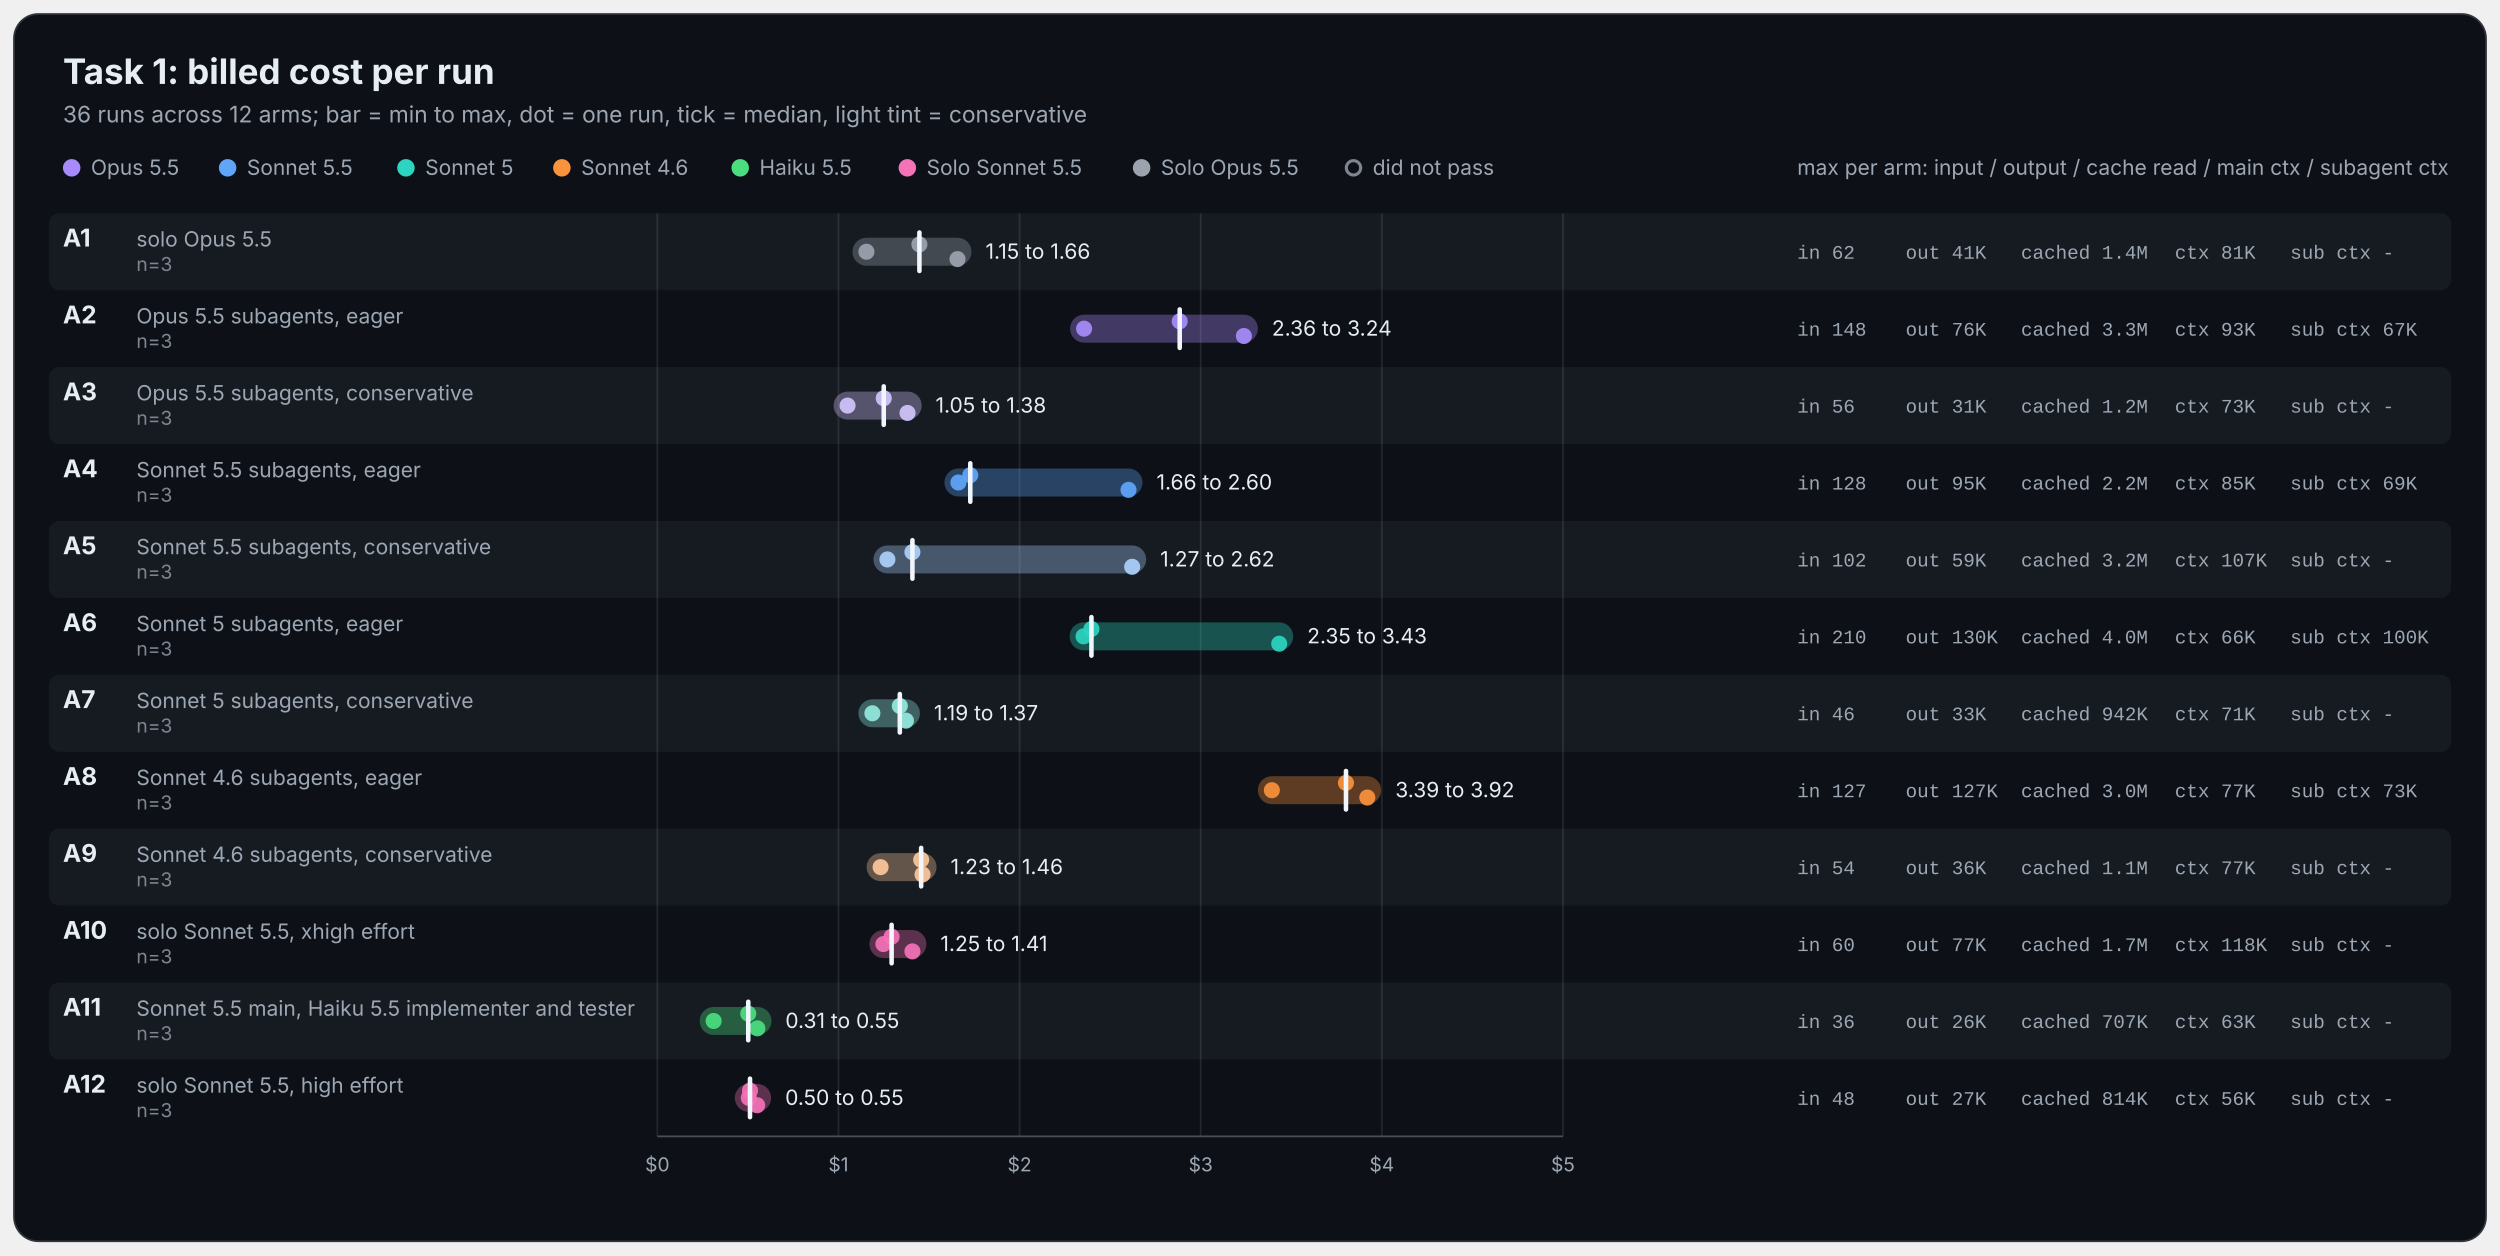
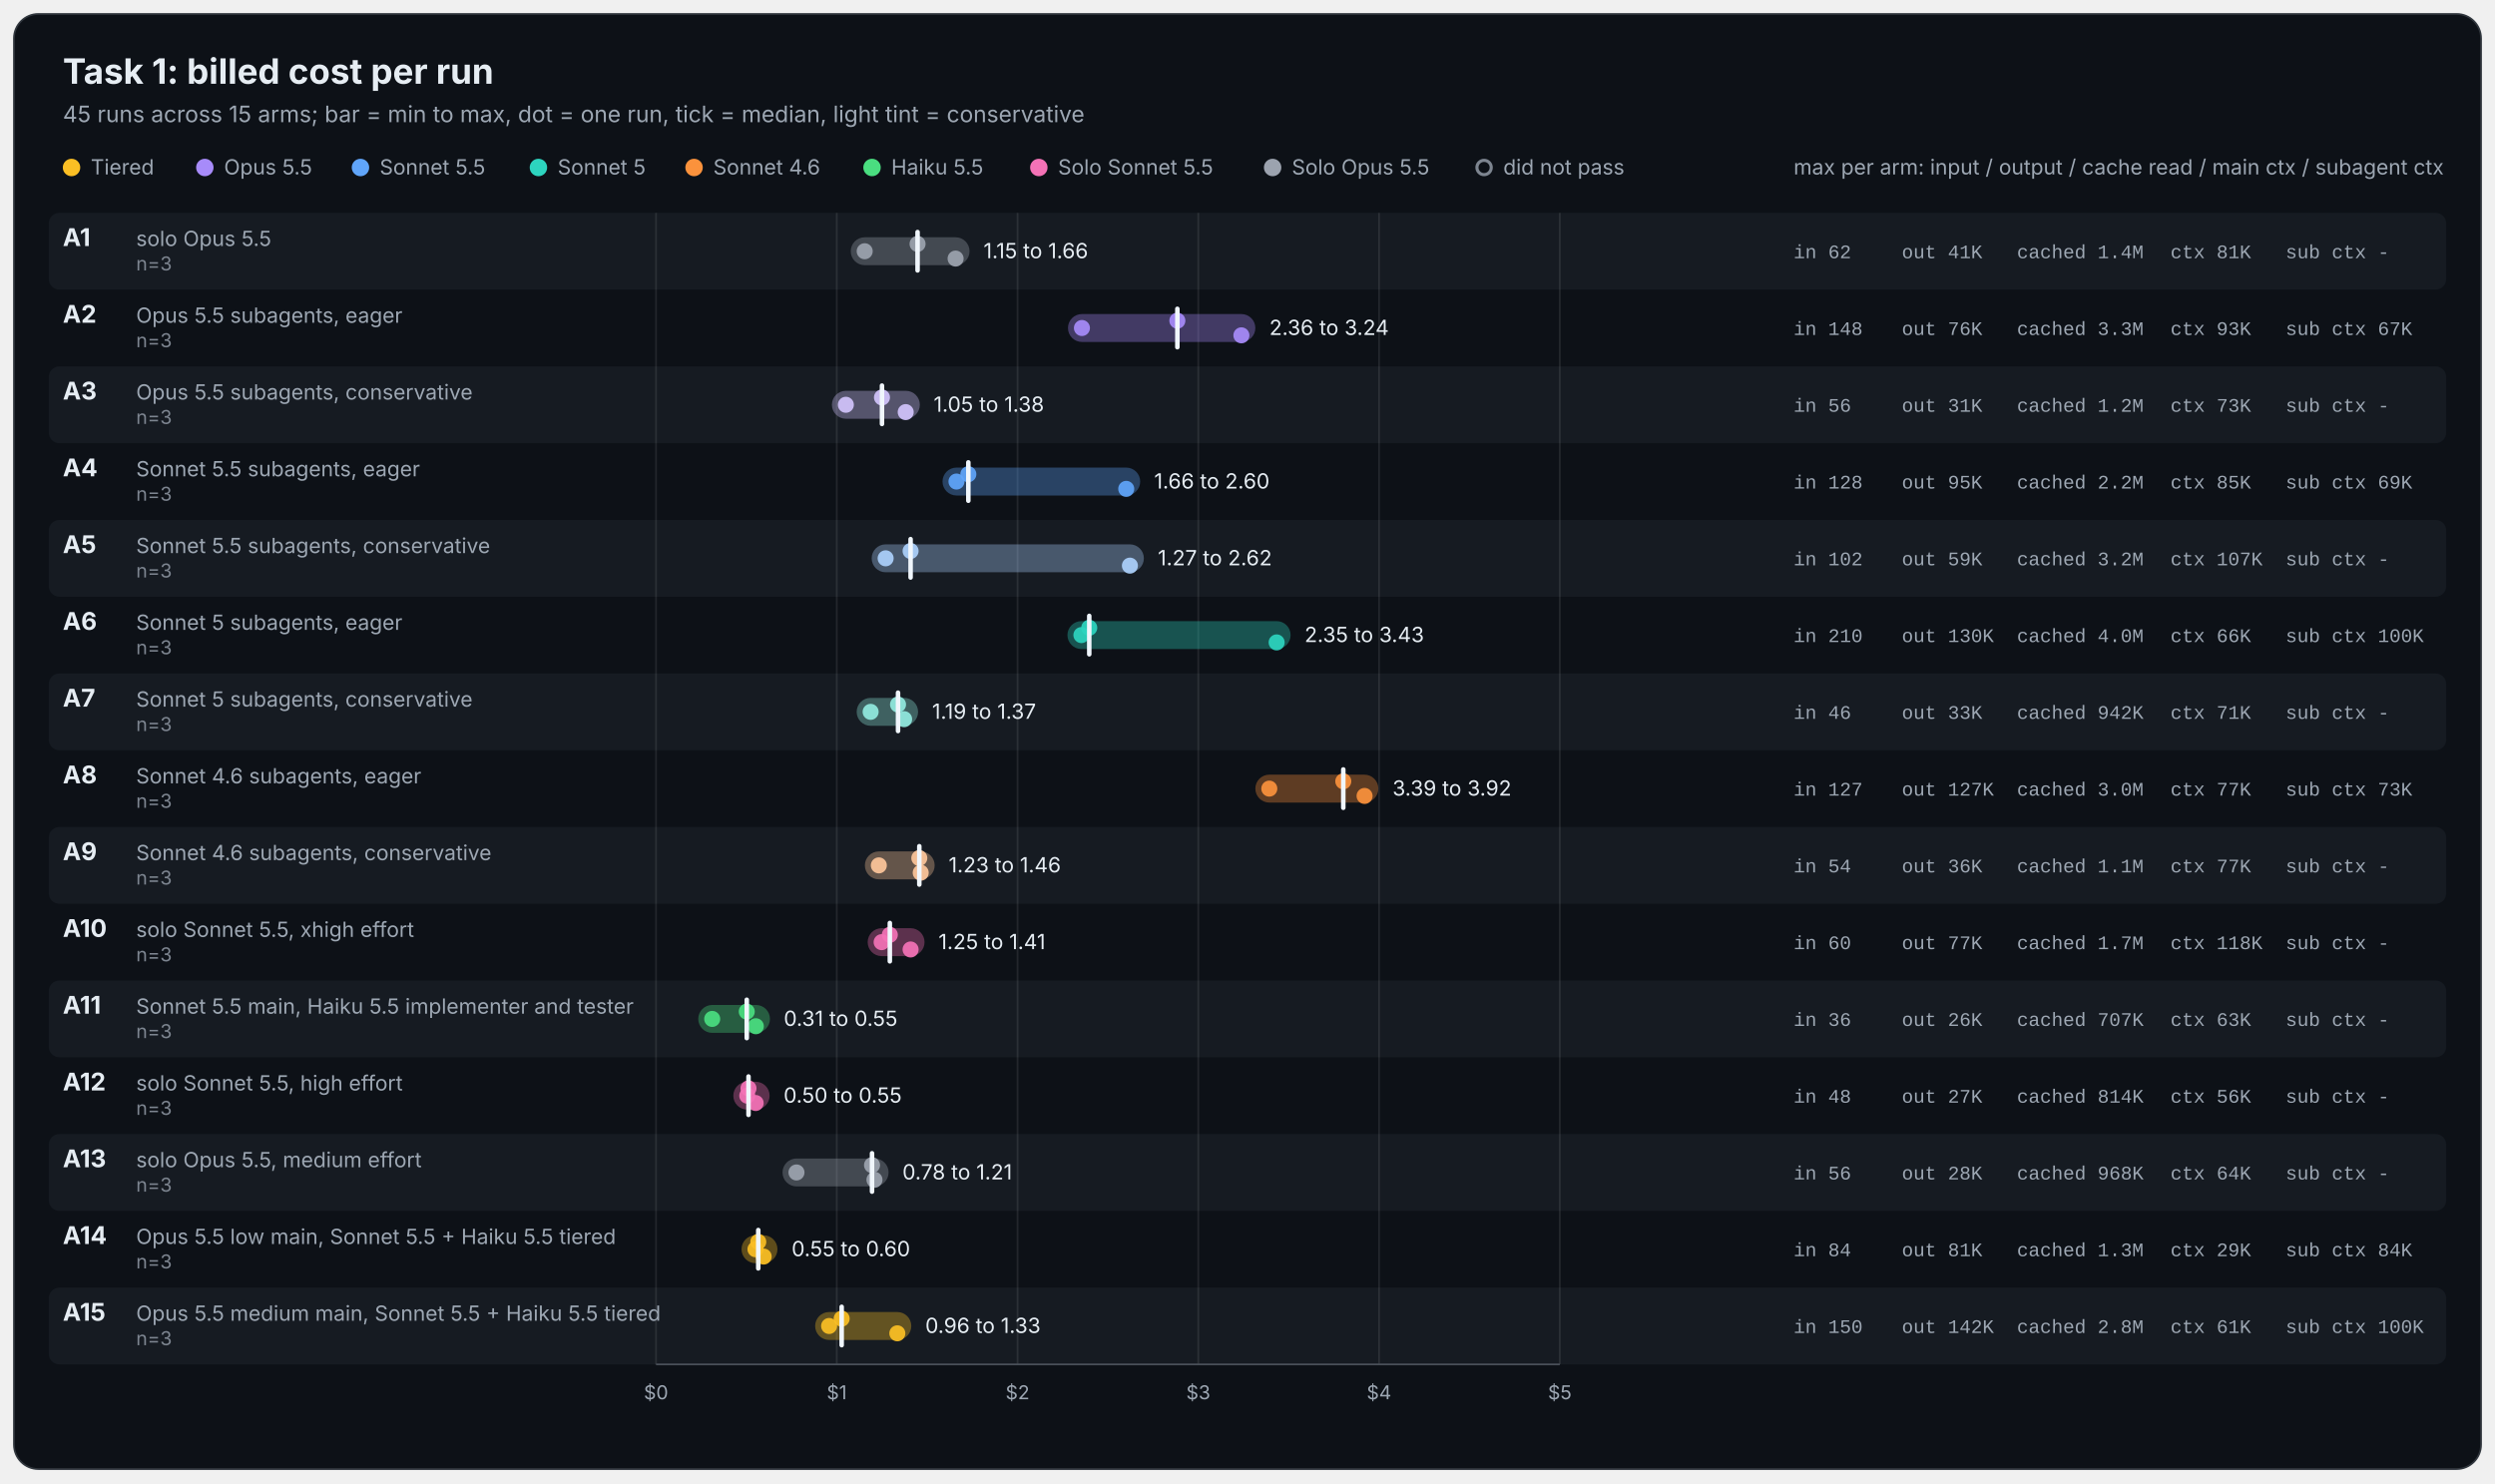
- <svg xmlns="http://www.w3.org/2000/svg" width="1430" height="718.0" viewBox="0 0 1430 718.0" role="img" aria-label="Task 1: billed cost per run" font-family="-apple-system, &quot;Segoe UI&quot;, Inter, Roboto, &quot;Helvetica Neue&quot;, Arial, sans-serif">
-   <rect x="8" y="8" width="1414" height="702.0" rx="14" fill="#0d1117" stroke="#30363d" stroke-width="1" />
+ <svg xmlns="http://www.w3.org/2000/svg" width="1430" height="850.0" viewBox="0 0 1430 850.0" role="img" aria-label="Task 1: billed cost per run" font-family="-apple-system, &quot;Segoe UI&quot;, Inter, Roboto, &quot;Helvetica Neue&quot;, Arial, sans-serif">
+   <rect x="8" y="8" width="1414" height="834.0" rx="14" fill="#0d1117" stroke="#30363d" stroke-width="1" />
  <text x="36.0" y="48.0" font-size="20" font-weight="700" fill="#e6edf3" text-anchor="start">Task 1: billed cost per run</text>
-   <text x="36.0" y="70.0" font-size="13" font-weight="400" fill="#9da7b3" text-anchor="start">36 runs across 12 arms; bar = min to max, dot = one run, tick = median, light tint = conservative</text>
-   <circle cx="41.0" cy="96.0" r="5" fill="#a78bfa" />
-   <text x="52.0" y="100.0" font-size="12" font-weight="400" fill="#9da7b3" text-anchor="start">Opus 5.5</text>
-   <circle cx="130.2" cy="96.0" r="5" fill="#60a5fa" />
-   <text x="141.2" y="100.0" font-size="12" font-weight="400" fill="#9da7b3" text-anchor="start">Sonnet 5.5</text>
-   <circle cx="232.2" cy="96.0" r="5" fill="#2dd4bf" />
-   <text x="243.2" y="100.0" font-size="12" font-weight="400" fill="#9da7b3" text-anchor="start">Sonnet 5</text>
-   <circle cx="321.4" cy="96.0" r="5" fill="#fb923c" />
-   <text x="332.4" y="100.0" font-size="12" font-weight="400" fill="#9da7b3" text-anchor="start">Sonnet 4.6</text>
-   <circle cx="423.4" cy="96.0" r="5" fill="#4ade80" />
-   <text x="434.4" y="100.0" font-size="12" font-weight="400" fill="#9da7b3" text-anchor="start">Haiku 5.5</text>
-   <circle cx="519.0" cy="96.0" r="5" fill="#f472b6" />
-   <text x="530.0" y="100.0" font-size="12" font-weight="400" fill="#9da7b3" text-anchor="start">Solo Sonnet 5.5</text>
-   <circle cx="653.0" cy="96.0" r="5" fill="#9ca3af" />
-   <text x="664.0" y="100.0" font-size="12" font-weight="400" fill="#9da7b3" text-anchor="start">Solo Opus 5.5</text>
-   <circle cx="774.2" cy="96.0" r="4.1" fill="#0d1117" stroke="#7d8590" stroke-width="1.8" />
-   <text x="785.2" y="100.0" font-size="12" font-weight="400" fill="#9da7b3" text-anchor="start">did not pass</text>
+   <text x="36.0" y="70.0" font-size="13" font-weight="400" fill="#9da7b3" text-anchor="start">45 runs across 15 arms; bar = min to max, dot = one run, tick = median, light tint = conservative</text>
+   <circle cx="41.0" cy="96.0" r="5" fill="#fbbf24" />
+   <text x="52.0" y="100.0" font-size="12" font-weight="400" fill="#9da7b3" text-anchor="start">Tiered</text>
+   <circle cx="117.4" cy="96.0" r="5" fill="#a78bfa" />
+   <text x="128.4" y="100.0" font-size="12" font-weight="400" fill="#9da7b3" text-anchor="start">Opus 5.5</text>
+   <circle cx="206.6" cy="96.0" r="5" fill="#60a5fa" />
+   <text x="217.6" y="100.0" font-size="12" font-weight="400" fill="#9da7b3" text-anchor="start">Sonnet 5.5</text>
+   <circle cx="308.6" cy="96.0" r="5" fill="#2dd4bf" />
+   <text x="319.6" y="100.0" font-size="12" font-weight="400" fill="#9da7b3" text-anchor="start">Sonnet 5</text>
+   <circle cx="397.8" cy="96.0" r="5" fill="#fb923c" />
+   <text x="408.8" y="100.0" font-size="12" font-weight="400" fill="#9da7b3" text-anchor="start">Sonnet 4.6</text>
+   <circle cx="499.8" cy="96.0" r="5" fill="#4ade80" />
+   <text x="510.8" y="100.0" font-size="12" font-weight="400" fill="#9da7b3" text-anchor="start">Haiku 5.5</text>
+   <circle cx="595.4" cy="96.0" r="5" fill="#f472b6" />
+   <text x="606.4" y="100.0" font-size="12" font-weight="400" fill="#9da7b3" text-anchor="start">Solo Sonnet 5.5</text>
+   <circle cx="729.4" cy="96.0" r="5" fill="#9ca3af" />
+   <text x="740.4" y="100.0" font-size="12" font-weight="400" fill="#9da7b3" text-anchor="start">Solo Opus 5.5</text>
+   <circle cx="850.6" cy="96.0" r="4.1" fill="#0d1117" stroke="#7d8590" stroke-width="1.8" />
+   <text x="861.6" y="100.0" font-size="12" font-weight="400" fill="#9da7b3" text-anchor="start">did not pass</text>
  <text x="1028.0" y="100.0" font-size="12" font-weight="400" fill="#9da7b3" text-anchor="start">max per arm: input / output / cache read / main ctx / subagent ctx</text>
  <rect x="28" y="122.0" width="1374.0" height="44" rx="6" fill="#161b22" />
  <rect x="28" y="210.0" width="1374.0" height="44" rx="6" fill="#161b22" />
  <rect x="28" y="298.0" width="1374.0" height="44" rx="6" fill="#161b22" />
  <rect x="28" y="386.0" width="1374.0" height="44" rx="6" fill="#161b22" />
  <rect x="28" y="474.0" width="1374.0" height="44" rx="6" fill="#161b22" />
  <rect x="28" y="562.0" width="1374.0" height="44" rx="6" fill="#161b22" />
-   <line x1="376.0" y1="122.0" x2="376.0" y2="650.0" stroke="#ffffff" stroke-opacity="0.09" stroke-width="1" />
-   <text x="376.0" y="670.0" font-size="11" font-weight="400" fill="#9da7b3" text-anchor="middle">$0</text>
-   <line x1="479.6" y1="122.0" x2="479.6" y2="650.0" stroke="#ffffff" stroke-opacity="0.09" stroke-width="1" />
-   <text x="479.6" y="670.0" font-size="11" font-weight="400" fill="#9da7b3" text-anchor="middle">$1</text>
-   <line x1="583.2" y1="122.0" x2="583.2" y2="650.0" stroke="#ffffff" stroke-opacity="0.09" stroke-width="1" />
-   <text x="583.2" y="670.0" font-size="11" font-weight="400" fill="#9da7b3" text-anchor="middle">$2</text>
-   <line x1="686.8" y1="122.0" x2="686.8" y2="650.0" stroke="#ffffff" stroke-opacity="0.09" stroke-width="1" />
-   <text x="686.8" y="670.0" font-size="11" font-weight="400" fill="#9da7b3" text-anchor="middle">$3</text>
-   <line x1="790.4" y1="122.0" x2="790.4" y2="650.0" stroke="#ffffff" stroke-opacity="0.09" stroke-width="1" />
-   <text x="790.4" y="670.0" font-size="11" font-weight="400" fill="#9da7b3" text-anchor="middle">$4</text>
-   <line x1="894.0" y1="122.0" x2="894.0" y2="650.0" stroke="#ffffff" stroke-opacity="0.09" stroke-width="1" />
-   <text x="894.0" y="670.0" font-size="11" font-weight="400" fill="#9da7b3" text-anchor="middle">$5</text>
-   <line x1="376.0" y1="650.0" x2="894.0" y2="650.0" stroke="#484f58" stroke-width="1" />
+   <rect x="28" y="650.0" width="1374.0" height="44" rx="6" fill="#161b22" />
+   <rect x="28" y="738.0" width="1374.0" height="44" rx="6" fill="#161b22" />
+   <line x1="376.0" y1="122.0" x2="376.0" y2="782.0" stroke="#ffffff" stroke-opacity="0.09" stroke-width="1" />
+   <text x="376.0" y="802.0" font-size="11" font-weight="400" fill="#9da7b3" text-anchor="middle">$0</text>
+   <line x1="479.6" y1="122.0" x2="479.6" y2="782.0" stroke="#ffffff" stroke-opacity="0.09" stroke-width="1" />
+   <text x="479.6" y="802.0" font-size="11" font-weight="400" fill="#9da7b3" text-anchor="middle">$1</text>
+   <line x1="583.2" y1="122.0" x2="583.2" y2="782.0" stroke="#ffffff" stroke-opacity="0.09" stroke-width="1" />
+   <text x="583.2" y="802.0" font-size="11" font-weight="400" fill="#9da7b3" text-anchor="middle">$2</text>
+   <line x1="686.8" y1="122.0" x2="686.8" y2="782.0" stroke="#ffffff" stroke-opacity="0.09" stroke-width="1" />
+   <text x="686.8" y="802.0" font-size="11" font-weight="400" fill="#9da7b3" text-anchor="middle">$3</text>
+   <line x1="790.4" y1="122.0" x2="790.4" y2="782.0" stroke="#ffffff" stroke-opacity="0.09" stroke-width="1" />
+   <text x="790.4" y="802.0" font-size="11" font-weight="400" fill="#9da7b3" text-anchor="middle">$4</text>
+   <line x1="894.0" y1="122.0" x2="894.0" y2="782.0" stroke="#ffffff" stroke-opacity="0.09" stroke-width="1" />
+   <text x="894.0" y="802.0" font-size="11" font-weight="400" fill="#9da7b3" text-anchor="middle">$5</text>
+   <line x1="376.0" y1="782.0" x2="894.0" y2="782.0" stroke="#484f58" stroke-width="1" />
  <text x="36.0" y="141.0" font-size="14" font-weight="700" fill="#e6edf3" text-anchor="start">A1</text>
  <text x="78.0" y="141.0" font-size="12" font-weight="400" fill="#9da7b3" text-anchor="start">solo Opus 5.5</text>
  <text x="78.0" y="155.0" font-size="11" font-weight="400" fill="#7d8590" text-anchor="start">n=3</text>
  <rect x="487.6" y="136.0" width="68.1" height="16" rx="8.0" fill="#9ca3af" fill-opacity="0.34" />
  <circle cx="495.6" cy="144.0" r="4.6" fill="#9ca3af" fill-opacity="0.92" />
  <circle cx="525.9" cy="139.8" r="4.6" fill="#9ca3af" fill-opacity="0.92" />
  <circle cx="547.7" cy="148.2" r="4.6" fill="#9ca3af" fill-opacity="0.92" />
  <line x1="525.9" y1="133.0" x2="525.9" y2="155.0" stroke="#f0f6fc" stroke-width="2.6" stroke-linecap="round" />
  <text x="563.7" y="148.0" font-size="12" font-weight="400" fill="#e6edf3" text-anchor="start">1.15 to 1.66</text>
  <text x="1028.0" y="148.0" font-size="11" fill="#9da7b3" font-family="ui-monospace, SFMono-Regular, Menlo, Consolas, &quot;Liberation Mono&quot;, monospace">in 62</text>
  <text x="1090.0" y="148.0" font-size="11" fill="#9da7b3" font-family="ui-monospace, SFMono-Regular, Menlo, Consolas, &quot;Liberation Mono&quot;, monospace">out 41K</text>
  <text x="1156.0" y="148.0" font-size="11" fill="#9da7b3" font-family="ui-monospace, SFMono-Regular, Menlo, Consolas, &quot;Liberation Mono&quot;, monospace">cached 1.4M</text>
  <text x="1244.0" y="148.0" font-size="11" fill="#9da7b3" font-family="ui-monospace, SFMono-Regular, Menlo, Consolas, &quot;Liberation Mono&quot;, monospace">ctx 81K</text>
  <text x="1310.0" y="148.0" font-size="11" fill="#9da7b3" font-family="ui-monospace, SFMono-Regular, Menlo, Consolas, &quot;Liberation Mono&quot;, monospace">sub ctx -</text>
  <text x="36.0" y="185.0" font-size="14" font-weight="700" fill="#e6edf3" text-anchor="start">A2</text>
  <text x="78.0" y="185.0" font-size="12" font-weight="400" fill="#9da7b3" text-anchor="start">Opus 5.5 subagents, eager</text>
  <text x="78.0" y="199.0" font-size="11" font-weight="400" fill="#7d8590" text-anchor="start">n=3</text>
  <rect x="612.1" y="180.0" width="107.4" height="16" rx="8.0" fill="#a78bfa" fill-opacity="0.34" />
  <circle cx="620.1" cy="188.0" r="4.6" fill="#a78bfa" fill-opacity="0.92" />
  <circle cx="674.8" cy="183.8" r="4.6" fill="#a78bfa" fill-opacity="0.92" />
  <circle cx="711.5" cy="192.2" r="4.6" fill="#a78bfa" fill-opacity="0.92" />
  <line x1="674.8" y1="177.0" x2="674.8" y2="199.0" stroke="#f0f6fc" stroke-width="2.6" stroke-linecap="round" />
  <text x="727.5" y="192.0" font-size="12" font-weight="400" fill="#e6edf3" text-anchor="start">2.36 to 3.24</text>
  <text x="1028.0" y="192.0" font-size="11" fill="#9da7b3" font-family="ui-monospace, SFMono-Regular, Menlo, Consolas, &quot;Liberation Mono&quot;, monospace">in 148</text>
  <text x="1090.0" y="192.0" font-size="11" fill="#9da7b3" font-family="ui-monospace, SFMono-Regular, Menlo, Consolas, &quot;Liberation Mono&quot;, monospace">out 76K</text>
  <text x="1156.0" y="192.0" font-size="11" fill="#9da7b3" font-family="ui-monospace, SFMono-Regular, Menlo, Consolas, &quot;Liberation Mono&quot;, monospace">cached 3.3M</text>
  <text x="1244.0" y="192.0" font-size="11" fill="#9da7b3" font-family="ui-monospace, SFMono-Regular, Menlo, Consolas, &quot;Liberation Mono&quot;, monospace">ctx 93K</text>
  <text x="1310.0" y="192.0" font-size="11" fill="#9da7b3" font-family="ui-monospace, SFMono-Regular, Menlo, Consolas, &quot;Liberation Mono&quot;, monospace">sub ctx 67K</text>
  <text x="36.0" y="229.0" font-size="14" font-weight="700" fill="#e6edf3" text-anchor="start">A3</text>
  <text x="78.0" y="229.0" font-size="12" font-weight="400" fill="#9da7b3" text-anchor="start">Opus 5.5 subagents, conservative</text>
  <text x="78.0" y="243.0" font-size="11" font-weight="400" fill="#7d8590" text-anchor="start">n=3</text>
  <rect x="476.8" y="224.0" width="50.4" height="16" rx="8.0" fill="#d1c3fc" fill-opacity="0.34" />
  <circle cx="484.8" cy="232.0" r="4.6" fill="#d1c3fc" fill-opacity="0.92" />
  <circle cx="505.5" cy="227.8" r="4.6" fill="#d1c3fc" fill-opacity="0.92" />
  <circle cx="519.1" cy="236.2" r="4.6" fill="#d1c3fc" fill-opacity="0.92" />
  <line x1="505.5" y1="221.0" x2="505.5" y2="243.0" stroke="#f0f6fc" stroke-width="2.6" stroke-linecap="round" />
  <text x="535.1" y="236.0" font-size="12" font-weight="400" fill="#e6edf3" text-anchor="start">1.05 to 1.38</text>
  <text x="1028.0" y="236.0" font-size="11" fill="#9da7b3" font-family="ui-monospace, SFMono-Regular, Menlo, Consolas, &quot;Liberation Mono&quot;, monospace">in 56</text>
  <text x="1090.0" y="236.0" font-size="11" fill="#9da7b3" font-family="ui-monospace, SFMono-Regular, Menlo, Consolas, &quot;Liberation Mono&quot;, monospace">out 31K</text>
  <text x="1156.0" y="236.0" font-size="11" fill="#9da7b3" font-family="ui-monospace, SFMono-Regular, Menlo, Consolas, &quot;Liberation Mono&quot;, monospace">cached 1.2M</text>
  <text x="1244.0" y="236.0" font-size="11" fill="#9da7b3" font-family="ui-monospace, SFMono-Regular, Menlo, Consolas, &quot;Liberation Mono&quot;, monospace">ctx 73K</text>
  <text x="1310.0" y="236.0" font-size="11" fill="#9da7b3" font-family="ui-monospace, SFMono-Regular, Menlo, Consolas, &quot;Liberation Mono&quot;, monospace">sub ctx -</text>
  <text x="36.0" y="273.0" font-size="14" font-weight="700" fill="#e6edf3" text-anchor="start">A4</text>
  <text x="78.0" y="273.0" font-size="12" font-weight="400" fill="#9da7b3" text-anchor="start">Sonnet 5.5 subagents, eager</text>
  <text x="78.0" y="287.0" font-size="11" font-weight="400" fill="#7d8590" text-anchor="start">n=3</text>
  <rect x="540.2" y="268.0" width="113.3" height="16" rx="8.0" fill="#60a5fa" fill-opacity="0.34" />
  <circle cx="548.2" cy="276.0" r="4.6" fill="#60a5fa" fill-opacity="0.92" />
  <circle cx="555.0" cy="271.8" r="4.6" fill="#60a5fa" fill-opacity="0.92" />
  <circle cx="645.5" cy="280.2" r="4.6" fill="#60a5fa" fill-opacity="0.92" />
  <line x1="555.0" y1="265.0" x2="555.0" y2="287.0" stroke="#f0f6fc" stroke-width="2.6" stroke-linecap="round" />
  <text x="661.5" y="280.0" font-size="12" font-weight="400" fill="#e6edf3" text-anchor="start">1.66 to 2.60</text>
  <text x="1028.0" y="280.0" font-size="11" fill="#9da7b3" font-family="ui-monospace, SFMono-Regular, Menlo, Consolas, &quot;Liberation Mono&quot;, monospace">in 128</text>
  <text x="1090.0" y="280.0" font-size="11" fill="#9da7b3" font-family="ui-monospace, SFMono-Regular, Menlo, Consolas, &quot;Liberation Mono&quot;, monospace">out 95K</text>
  <text x="1156.0" y="280.0" font-size="11" fill="#9da7b3" font-family="ui-monospace, SFMono-Regular, Menlo, Consolas, &quot;Liberation Mono&quot;, monospace">cached 2.2M</text>
  <text x="1244.0" y="280.0" font-size="11" fill="#9da7b3" font-family="ui-monospace, SFMono-Regular, Menlo, Consolas, &quot;Liberation Mono&quot;, monospace">ctx 85K</text>
  <text x="1310.0" y="280.0" font-size="11" fill="#9da7b3" font-family="ui-monospace, SFMono-Regular, Menlo, Consolas, &quot;Liberation Mono&quot;, monospace">sub ctx 69K</text>
  <text x="36.0" y="317.0" font-size="14" font-weight="700" fill="#e6edf3" text-anchor="start">A5</text>
  <text x="78.0" y="317.0" font-size="12" font-weight="400" fill="#9da7b3" text-anchor="start">Sonnet 5.5 subagents, conservative</text>
  <text x="78.0" y="331.0" font-size="11" font-weight="400" fill="#7d8590" text-anchor="start">n=3</text>
  <rect x="499.6" y="312.0" width="156.0" height="16" rx="8.0" fill="#acd0fc" fill-opacity="0.34" />
  <circle cx="507.6" cy="320.0" r="4.6" fill="#acd0fc" fill-opacity="0.92" />
  <circle cx="521.9" cy="315.8" r="4.6" fill="#acd0fc" fill-opacity="0.92" />
  <circle cx="647.6" cy="324.2" r="4.6" fill="#acd0fc" fill-opacity="0.92" />
  <line x1="521.9" y1="309.0" x2="521.9" y2="331.0" stroke="#f0f6fc" stroke-width="2.6" stroke-linecap="round" />
  <text x="663.6" y="324.0" font-size="12" font-weight="400" fill="#e6edf3" text-anchor="start">1.27 to 2.62</text>
  <text x="1028.0" y="324.0" font-size="11" fill="#9da7b3" font-family="ui-monospace, SFMono-Regular, Menlo, Consolas, &quot;Liberation Mono&quot;, monospace">in 102</text>
  <text x="1090.0" y="324.0" font-size="11" fill="#9da7b3" font-family="ui-monospace, SFMono-Regular, Menlo, Consolas, &quot;Liberation Mono&quot;, monospace">out 59K</text>
  <text x="1156.0" y="324.0" font-size="11" fill="#9da7b3" font-family="ui-monospace, SFMono-Regular, Menlo, Consolas, &quot;Liberation Mono&quot;, monospace">cached 3.2M</text>
  <text x="1244.0" y="324.0" font-size="11" fill="#9da7b3" font-family="ui-monospace, SFMono-Regular, Menlo, Consolas, &quot;Liberation Mono&quot;, monospace">ctx 107K</text>
  <text x="1310.0" y="324.0" font-size="11" fill="#9da7b3" font-family="ui-monospace, SFMono-Regular, Menlo, Consolas, &quot;Liberation Mono&quot;, monospace">sub ctx -</text>
  <text x="36.0" y="361.0" font-size="14" font-weight="700" fill="#e6edf3" text-anchor="start">A6</text>
  <text x="78.0" y="361.0" font-size="12" font-weight="400" fill="#9da7b3" text-anchor="start">Sonnet 5 subagents, eager</text>
  <text x="78.0" y="375.0" font-size="11" font-weight="400" fill="#7d8590" text-anchor="start">n=3</text>
  <rect x="611.8" y="356.0" width="127.9" height="16" rx="8.0" fill="#2dd4bf" fill-opacity="0.34" />
  <circle cx="619.8" cy="364.0" r="4.6" fill="#2dd4bf" fill-opacity="0.92" />
  <circle cx="624.3" cy="359.8" r="4.6" fill="#2dd4bf" fill-opacity="0.92" />
  <circle cx="731.7" cy="368.2" r="4.6" fill="#2dd4bf" fill-opacity="0.92" />
  <line x1="624.3" y1="353.0" x2="624.3" y2="375.0" stroke="#f0f6fc" stroke-width="2.6" stroke-linecap="round" />
  <text x="747.7" y="368.0" font-size="12" font-weight="400" fill="#e6edf3" text-anchor="start">2.35 to 3.43</text>
  <text x="1028.0" y="368.0" font-size="11" fill="#9da7b3" font-family="ui-monospace, SFMono-Regular, Menlo, Consolas, &quot;Liberation Mono&quot;, monospace">in 210</text>
  <text x="1090.0" y="368.0" font-size="11" fill="#9da7b3" font-family="ui-monospace, SFMono-Regular, Menlo, Consolas, &quot;Liberation Mono&quot;, monospace">out 130K</text>
  <text x="1156.0" y="368.0" font-size="11" fill="#9da7b3" font-family="ui-monospace, SFMono-Regular, Menlo, Consolas, &quot;Liberation Mono&quot;, monospace">cached 4.0M</text>
  <text x="1244.0" y="368.0" font-size="11" fill="#9da7b3" font-family="ui-monospace, SFMono-Regular, Menlo, Consolas, &quot;Liberation Mono&quot;, monospace">ctx 66K</text>
  <text x="1310.0" y="368.0" font-size="11" fill="#9da7b3" font-family="ui-monospace, SFMono-Regular, Menlo, Consolas, &quot;Liberation Mono&quot;, monospace">sub ctx 100K</text>
  <text x="36.0" y="405.0" font-size="14" font-weight="700" fill="#e6edf3" text-anchor="start">A7</text>
  <text x="78.0" y="405.0" font-size="12" font-weight="400" fill="#9da7b3" text-anchor="start">Sonnet 5 subagents, conservative</text>
  <text x="78.0" y="419.0" font-size="11" font-weight="400" fill="#7d8590" text-anchor="start">n=3</text>
  <rect x="491.0" y="400.0" width="35.2" height="16" rx="8.0" fill="#92e9de" fill-opacity="0.34" />
  <circle cx="499.0" cy="408.0" r="4.6" fill="#92e9de" fill-opacity="0.92" />
  <circle cx="514.7" cy="403.8" r="4.6" fill="#92e9de" fill-opacity="0.92" />
  <circle cx="518.2" cy="412.2" r="4.6" fill="#92e9de" fill-opacity="0.92" />
  <line x1="514.7" y1="397.0" x2="514.7" y2="419.0" stroke="#f0f6fc" stroke-width="2.6" stroke-linecap="round" />
  <text x="534.2" y="412.0" font-size="12" font-weight="400" fill="#e6edf3" text-anchor="start">1.19 to 1.37</text>
  <text x="1028.0" y="412.0" font-size="11" fill="#9da7b3" font-family="ui-monospace, SFMono-Regular, Menlo, Consolas, &quot;Liberation Mono&quot;, monospace">in 46</text>
  <text x="1090.0" y="412.0" font-size="11" fill="#9da7b3" font-family="ui-monospace, SFMono-Regular, Menlo, Consolas, &quot;Liberation Mono&quot;, monospace">out 33K</text>
  <text x="1156.0" y="412.0" font-size="11" fill="#9da7b3" font-family="ui-monospace, SFMono-Regular, Menlo, Consolas, &quot;Liberation Mono&quot;, monospace">cached 942K</text>
  <text x="1244.0" y="412.0" font-size="11" fill="#9da7b3" font-family="ui-monospace, SFMono-Regular, Menlo, Consolas, &quot;Liberation Mono&quot;, monospace">ctx 71K</text>
  <text x="1310.0" y="412.0" font-size="11" fill="#9da7b3" font-family="ui-monospace, SFMono-Regular, Menlo, Consolas, &quot;Liberation Mono&quot;, monospace">sub ctx -</text>
  <text x="36.0" y="449.0" font-size="14" font-weight="700" fill="#e6edf3" text-anchor="start">A8</text>
  <text x="78.0" y="449.0" font-size="12" font-weight="400" fill="#9da7b3" text-anchor="start">Sonnet 4.6 subagents, eager</text>
  <text x="78.0" y="463.0" font-size="11" font-weight="400" fill="#7d8590" text-anchor="start">n=3</text>
  <rect x="719.5" y="444.0" width="70.5" height="16" rx="8.0" fill="#fb923c" fill-opacity="0.34" />
  <circle cx="727.5" cy="452.0" r="4.6" fill="#fb923c" fill-opacity="0.92" />
  <circle cx="769.9" cy="447.8" r="4.6" fill="#fb923c" fill-opacity="0.92" />
  <circle cx="782.1" cy="456.2" r="4.6" fill="#fb923c" fill-opacity="0.92" />
  <line x1="769.9" y1="441.0" x2="769.9" y2="463.0" stroke="#f0f6fc" stroke-width="2.6" stroke-linecap="round" />
  <text x="798.1" y="456.0" font-size="12" font-weight="400" fill="#e6edf3" text-anchor="start">3.39 to 3.92</text>
  <text x="1028.0" y="456.0" font-size="11" fill="#9da7b3" font-family="ui-monospace, SFMono-Regular, Menlo, Consolas, &quot;Liberation Mono&quot;, monospace">in 127</text>
  <text x="1090.0" y="456.0" font-size="11" fill="#9da7b3" font-family="ui-monospace, SFMono-Regular, Menlo, Consolas, &quot;Liberation Mono&quot;, monospace">out 127K</text>
  <text x="1156.0" y="456.0" font-size="11" fill="#9da7b3" font-family="ui-monospace, SFMono-Regular, Menlo, Consolas, &quot;Liberation Mono&quot;, monospace">cached 3.0M</text>
  <text x="1244.0" y="456.0" font-size="11" fill="#9da7b3" font-family="ui-monospace, SFMono-Regular, Menlo, Consolas, &quot;Liberation Mono&quot;, monospace">ctx 77K</text>
  <text x="1310.0" y="456.0" font-size="11" fill="#9da7b3" font-family="ui-monospace, SFMono-Regular, Menlo, Consolas, &quot;Liberation Mono&quot;, monospace">sub ctx 73K</text>
  <text x="36.0" y="493.0" font-size="14" font-weight="700" fill="#e6edf3" text-anchor="start">A9</text>
  <text x="78.0" y="493.0" font-size="12" font-weight="400" fill="#9da7b3" text-anchor="start">Sonnet 4.6 subagents, conservative</text>
  <text x="78.0" y="507.0" font-size="11" font-weight="400" fill="#7d8590" text-anchor="start">n=3</text>
  <rect x="495.7" y="488.0" width="40.0" height="16" rx="8.0" fill="#fdc69a" fill-opacity="0.34" />
  <circle cx="503.7" cy="496.0" r="4.6" fill="#fdc69a" fill-opacity="0.92" />
  <circle cx="526.9" cy="491.8" r="4.6" fill="#fdc69a" fill-opacity="0.92" />
  <circle cx="527.7" cy="500.2" r="4.6" fill="#fdc69a" fill-opacity="0.92" />
  <line x1="526.9" y1="485.0" x2="526.9" y2="507.0" stroke="#f0f6fc" stroke-width="2.6" stroke-linecap="round" />
  <text x="543.7" y="500.0" font-size="12" font-weight="400" fill="#e6edf3" text-anchor="start">1.23 to 1.46</text>
  <text x="1028.0" y="500.0" font-size="11" fill="#9da7b3" font-family="ui-monospace, SFMono-Regular, Menlo, Consolas, &quot;Liberation Mono&quot;, monospace">in 54</text>
  <text x="1090.0" y="500.0" font-size="11" fill="#9da7b3" font-family="ui-monospace, SFMono-Regular, Menlo, Consolas, &quot;Liberation Mono&quot;, monospace">out 36K</text>
  <text x="1156.0" y="500.0" font-size="11" fill="#9da7b3" font-family="ui-monospace, SFMono-Regular, Menlo, Consolas, &quot;Liberation Mono&quot;, monospace">cached 1.1M</text>
  <text x="1244.0" y="500.0" font-size="11" fill="#9da7b3" font-family="ui-monospace, SFMono-Regular, Menlo, Consolas, &quot;Liberation Mono&quot;, monospace">ctx 77K</text>
  <text x="1310.0" y="500.0" font-size="11" fill="#9da7b3" font-family="ui-monospace, SFMono-Regular, Menlo, Consolas, &quot;Liberation Mono&quot;, monospace">sub ctx -</text>
  <text x="36.0" y="537.0" font-size="14" font-weight="700" fill="#e6edf3" text-anchor="start">A10</text>
  <text x="78.0" y="537.0" font-size="12" font-weight="400" fill="#9da7b3" text-anchor="start">solo Sonnet 5.5, xhigh effort</text>
  <text x="78.0" y="551.0" font-size="11" font-weight="400" fill="#7d8590" text-anchor="start">n=3</text>
  <rect x="497.3" y="532.0" width="32.6" height="16" rx="8.0" fill="#f472b6" fill-opacity="0.34" />
  <circle cx="505.3" cy="540.0" r="4.6" fill="#f472b6" fill-opacity="0.92" />
  <circle cx="510.0" cy="535.8" r="4.6" fill="#f472b6" fill-opacity="0.92" />
  <circle cx="521.9" cy="544.2" r="4.6" fill="#f472b6" fill-opacity="0.92" />
  <line x1="510.0" y1="529.0" x2="510.0" y2="551.0" stroke="#f0f6fc" stroke-width="2.6" stroke-linecap="round" />
  <text x="537.9" y="544.0" font-size="12" font-weight="400" fill="#e6edf3" text-anchor="start">1.25 to 1.41</text>
  <text x="1028.0" y="544.0" font-size="11" fill="#9da7b3" font-family="ui-monospace, SFMono-Regular, Menlo, Consolas, &quot;Liberation Mono&quot;, monospace">in 60</text>
  <text x="1090.0" y="544.0" font-size="11" fill="#9da7b3" font-family="ui-monospace, SFMono-Regular, Menlo, Consolas, &quot;Liberation Mono&quot;, monospace">out 77K</text>
  <text x="1156.0" y="544.0" font-size="11" fill="#9da7b3" font-family="ui-monospace, SFMono-Regular, Menlo, Consolas, &quot;Liberation Mono&quot;, monospace">cached 1.7M</text>
  <text x="1244.0" y="544.0" font-size="11" fill="#9da7b3" font-family="ui-monospace, SFMono-Regular, Menlo, Consolas, &quot;Liberation Mono&quot;, monospace">ctx 118K</text>
  <text x="1310.0" y="544.0" font-size="11" fill="#9da7b3" font-family="ui-monospace, SFMono-Regular, Menlo, Consolas, &quot;Liberation Mono&quot;, monospace">sub ctx -</text>
  <text x="36.0" y="581.0" font-size="14" font-weight="700" fill="#e6edf3" text-anchor="start">A11</text>
  <text x="78.0" y="581.0" font-size="12" font-weight="400" fill="#9da7b3" text-anchor="start">Sonnet 5.5 main, Haiku 5.5 implementer and tester</text>
  <text x="78.0" y="595.0" font-size="11" font-weight="400" fill="#7d8590" text-anchor="start">n=3</text>
  <rect x="400.2" y="576.0" width="41.1" height="16" rx="8.0" fill="#4ade80" fill-opacity="0.34" />
  <circle cx="408.2" cy="584.0" r="4.6" fill="#4ade80" fill-opacity="0.92" />
  <circle cx="428.0" cy="579.8" r="4.6" fill="#4ade80" fill-opacity="0.92" />
  <circle cx="433.2" cy="588.2" r="4.6" fill="#4ade80" fill-opacity="0.92" />
  <line x1="428.0" y1="573.0" x2="428.0" y2="595.0" stroke="#f0f6fc" stroke-width="2.6" stroke-linecap="round" />
  <text x="449.2" y="588.0" font-size="12" font-weight="400" fill="#e6edf3" text-anchor="start">0.31 to 0.55</text>
  <text x="1028.0" y="588.0" font-size="11" fill="#9da7b3" font-family="ui-monospace, SFMono-Regular, Menlo, Consolas, &quot;Liberation Mono&quot;, monospace">in 36</text>
  <text x="1090.0" y="588.0" font-size="11" fill="#9da7b3" font-family="ui-monospace, SFMono-Regular, Menlo, Consolas, &quot;Liberation Mono&quot;, monospace">out 26K</text>
  <text x="1156.0" y="588.0" font-size="11" fill="#9da7b3" font-family="ui-monospace, SFMono-Regular, Menlo, Consolas, &quot;Liberation Mono&quot;, monospace">cached 707K</text>
  <text x="1244.0" y="588.0" font-size="11" fill="#9da7b3" font-family="ui-monospace, SFMono-Regular, Menlo, Consolas, &quot;Liberation Mono&quot;, monospace">ctx 63K</text>
  <text x="1310.0" y="588.0" font-size="11" fill="#9da7b3" font-family="ui-monospace, SFMono-Regular, Menlo, Consolas, &quot;Liberation Mono&quot;, monospace">sub ctx -</text>
  <text x="36.0" y="625.0" font-size="14" font-weight="700" fill="#e6edf3" text-anchor="start">A12</text>
  <text x="78.0" y="625.0" font-size="12" font-weight="400" fill="#9da7b3" text-anchor="start">solo Sonnet 5.5, high effort</text>
  <text x="78.0" y="639.0" font-size="11" font-weight="400" fill="#7d8590" text-anchor="start">n=3</text>
  <rect x="420.3" y="620.0" width="20.8" height="16" rx="8.0" fill="#f472b6" fill-opacity="0.34" />
  <circle cx="428.3" cy="628.0" r="4.6" fill="#f472b6" fill-opacity="0.92" />
  <circle cx="429.0" cy="623.8" r="4.6" fill="#f472b6" fill-opacity="0.92" />
  <circle cx="433.1" cy="632.2" r="4.6" fill="#f472b6" fill-opacity="0.92" />
  <line x1="429.0" y1="617.0" x2="429.0" y2="639.0" stroke="#f0f6fc" stroke-width="2.6" stroke-linecap="round" />
  <text x="449.1" y="632.0" font-size="12" font-weight="400" fill="#e6edf3" text-anchor="start">0.50 to 0.55</text>
  <text x="1028.0" y="632.0" font-size="11" fill="#9da7b3" font-family="ui-monospace, SFMono-Regular, Menlo, Consolas, &quot;Liberation Mono&quot;, monospace">in 48</text>
  <text x="1090.0" y="632.0" font-size="11" fill="#9da7b3" font-family="ui-monospace, SFMono-Regular, Menlo, Consolas, &quot;Liberation Mono&quot;, monospace">out 27K</text>
  <text x="1156.0" y="632.0" font-size="11" fill="#9da7b3" font-family="ui-monospace, SFMono-Regular, Menlo, Consolas, &quot;Liberation Mono&quot;, monospace">cached 814K</text>
  <text x="1244.0" y="632.0" font-size="11" fill="#9da7b3" font-family="ui-monospace, SFMono-Regular, Menlo, Consolas, &quot;Liberation Mono&quot;, monospace">ctx 56K</text>
  <text x="1310.0" y="632.0" font-size="11" fill="#9da7b3" font-family="ui-monospace, SFMono-Regular, Menlo, Consolas, &quot;Liberation Mono&quot;, monospace">sub ctx -</text>
+   <text x="36.0" y="669.0" font-size="14" font-weight="700" fill="#e6edf3" text-anchor="start">A13</text>
+   <text x="78.0" y="669.0" font-size="12" font-weight="400" fill="#9da7b3" text-anchor="start">solo Opus 5.5, medium effort</text>
+   <text x="78.0" y="683.0" font-size="11" font-weight="400" fill="#7d8590" text-anchor="start">n=3</text>
+   <rect x="448.5" y="664.0" width="60.8" height="16" rx="8.0" fill="#9ca3af" fill-opacity="0.34" />
+   <circle cx="456.5" cy="672.0" r="4.6" fill="#9ca3af" fill-opacity="0.92" />
+   <circle cx="499.8" cy="667.8" r="4.6" fill="#9ca3af" fill-opacity="0.92" />
+   <circle cx="501.2" cy="676.2" r="4.6" fill="#9ca3af" fill-opacity="0.92" />
+   <line x1="499.8" y1="661.0" x2="499.8" y2="683.0" stroke="#f0f6fc" stroke-width="2.6" stroke-linecap="round" />
+   <text x="517.2" y="676.0" font-size="12" font-weight="400" fill="#e6edf3" text-anchor="start">0.78 to 1.21</text>
+   <text x="1028.0" y="676.0" font-size="11" fill="#9da7b3" font-family="ui-monospace, SFMono-Regular, Menlo, Consolas, &quot;Liberation Mono&quot;, monospace">in 56</text>
+   <text x="1090.0" y="676.0" font-size="11" fill="#9da7b3" font-family="ui-monospace, SFMono-Regular, Menlo, Consolas, &quot;Liberation Mono&quot;, monospace">out 28K</text>
+   <text x="1156.0" y="676.0" font-size="11" fill="#9da7b3" font-family="ui-monospace, SFMono-Regular, Menlo, Consolas, &quot;Liberation Mono&quot;, monospace">cached 968K</text>
+   <text x="1244.0" y="676.0" font-size="11" fill="#9da7b3" font-family="ui-monospace, SFMono-Regular, Menlo, Consolas, &quot;Liberation Mono&quot;, monospace">ctx 64K</text>
+   <text x="1310.0" y="676.0" font-size="11" fill="#9da7b3" font-family="ui-monospace, SFMono-Regular, Menlo, Consolas, &quot;Liberation Mono&quot;, monospace">sub ctx -</text>
+   <text x="36.0" y="713.0" font-size="14" font-weight="700" fill="#e6edf3" text-anchor="start">A14</text>
+   <text x="78.0" y="713.0" font-size="12" font-weight="400" fill="#9da7b3" text-anchor="start">Opus 5.5 low main, Sonnet 5.5 + Haiku 5.5 tiered</text>
+   <text x="78.0" y="727.0" font-size="11" font-weight="400" fill="#7d8590" text-anchor="start">n=3</text>
+   <rect x="425.0" y="708.0" width="20.6" height="16" rx="8.0" fill="#fbbf24" fill-opacity="0.34" />
+   <circle cx="433.0" cy="716.0" r="4.6" fill="#fbbf24" fill-opacity="0.92" />
+   <circle cx="434.6" cy="711.8" r="4.6" fill="#fbbf24" fill-opacity="0.92" />
+   <circle cx="437.7" cy="720.2" r="4.6" fill="#fbbf24" fill-opacity="0.92" />
+   <line x1="434.6" y1="705.0" x2="434.6" y2="727.0" stroke="#f0f6fc" stroke-width="2.6" stroke-linecap="round" />
+   <text x="453.7" y="720.0" font-size="12" font-weight="400" fill="#e6edf3" text-anchor="start">0.55 to 0.60</text>
+   <text x="1028.0" y="720.0" font-size="11" fill="#9da7b3" font-family="ui-monospace, SFMono-Regular, Menlo, Consolas, &quot;Liberation Mono&quot;, monospace">in 84</text>
+   <text x="1090.0" y="720.0" font-size="11" fill="#9da7b3" font-family="ui-monospace, SFMono-Regular, Menlo, Consolas, &quot;Liberation Mono&quot;, monospace">out 81K</text>
+   <text x="1156.0" y="720.0" font-size="11" fill="#9da7b3" font-family="ui-monospace, SFMono-Regular, Menlo, Consolas, &quot;Liberation Mono&quot;, monospace">cached 1.3M</text>
+   <text x="1244.0" y="720.0" font-size="11" fill="#9da7b3" font-family="ui-monospace, SFMono-Regular, Menlo, Consolas, &quot;Liberation Mono&quot;, monospace">ctx 29K</text>
+   <text x="1310.0" y="720.0" font-size="11" fill="#9da7b3" font-family="ui-monospace, SFMono-Regular, Menlo, Consolas, &quot;Liberation Mono&quot;, monospace">sub ctx 84K</text>
+   <text x="36.0" y="757.0" font-size="14" font-weight="700" fill="#e6edf3" text-anchor="start">A15</text>
+   <text x="78.0" y="757.0" font-size="12" font-weight="400" fill="#9da7b3" text-anchor="start">Opus 5.5 medium main, Sonnet 5.5 + Haiku 5.5 tiered</text>
+   <text x="78.0" y="771.0" font-size="11" font-weight="400" fill="#7d8590" text-anchor="start">n=3</text>
+   <rect x="467.2" y="752.0" width="55.1" height="16" rx="8.0" fill="#fbbf24" fill-opacity="0.34" />
+   <circle cx="475.2" cy="760.0" r="4.6" fill="#fbbf24" fill-opacity="0.92" />
+   <circle cx="482.4" cy="755.8" r="4.6" fill="#fbbf24" fill-opacity="0.92" />
+   <circle cx="514.3" cy="764.2" r="4.6" fill="#fbbf24" fill-opacity="0.92" />
+   <line x1="482.4" y1="749.0" x2="482.4" y2="771.0" stroke="#f0f6fc" stroke-width="2.6" stroke-linecap="round" />
+   <text x="530.3" y="764.0" font-size="12" font-weight="400" fill="#e6edf3" text-anchor="start">0.96 to 1.33</text>
+   <text x="1028.0" y="764.0" font-size="11" fill="#9da7b3" font-family="ui-monospace, SFMono-Regular, Menlo, Consolas, &quot;Liberation Mono&quot;, monospace">in 150</text>
+   <text x="1090.0" y="764.0" font-size="11" fill="#9da7b3" font-family="ui-monospace, SFMono-Regular, Menlo, Consolas, &quot;Liberation Mono&quot;, monospace">out 142K</text>
+   <text x="1156.0" y="764.0" font-size="11" fill="#9da7b3" font-family="ui-monospace, SFMono-Regular, Menlo, Consolas, &quot;Liberation Mono&quot;, monospace">cached 2.8M</text>
+   <text x="1244.0" y="764.0" font-size="11" fill="#9da7b3" font-family="ui-monospace, SFMono-Regular, Menlo, Consolas, &quot;Liberation Mono&quot;, monospace">ctx 61K</text>
+   <text x="1310.0" y="764.0" font-size="11" fill="#9da7b3" font-family="ui-monospace, SFMono-Regular, Menlo, Consolas, &quot;Liberation Mono&quot;, monospace">sub ctx 100K</text>
</svg>
